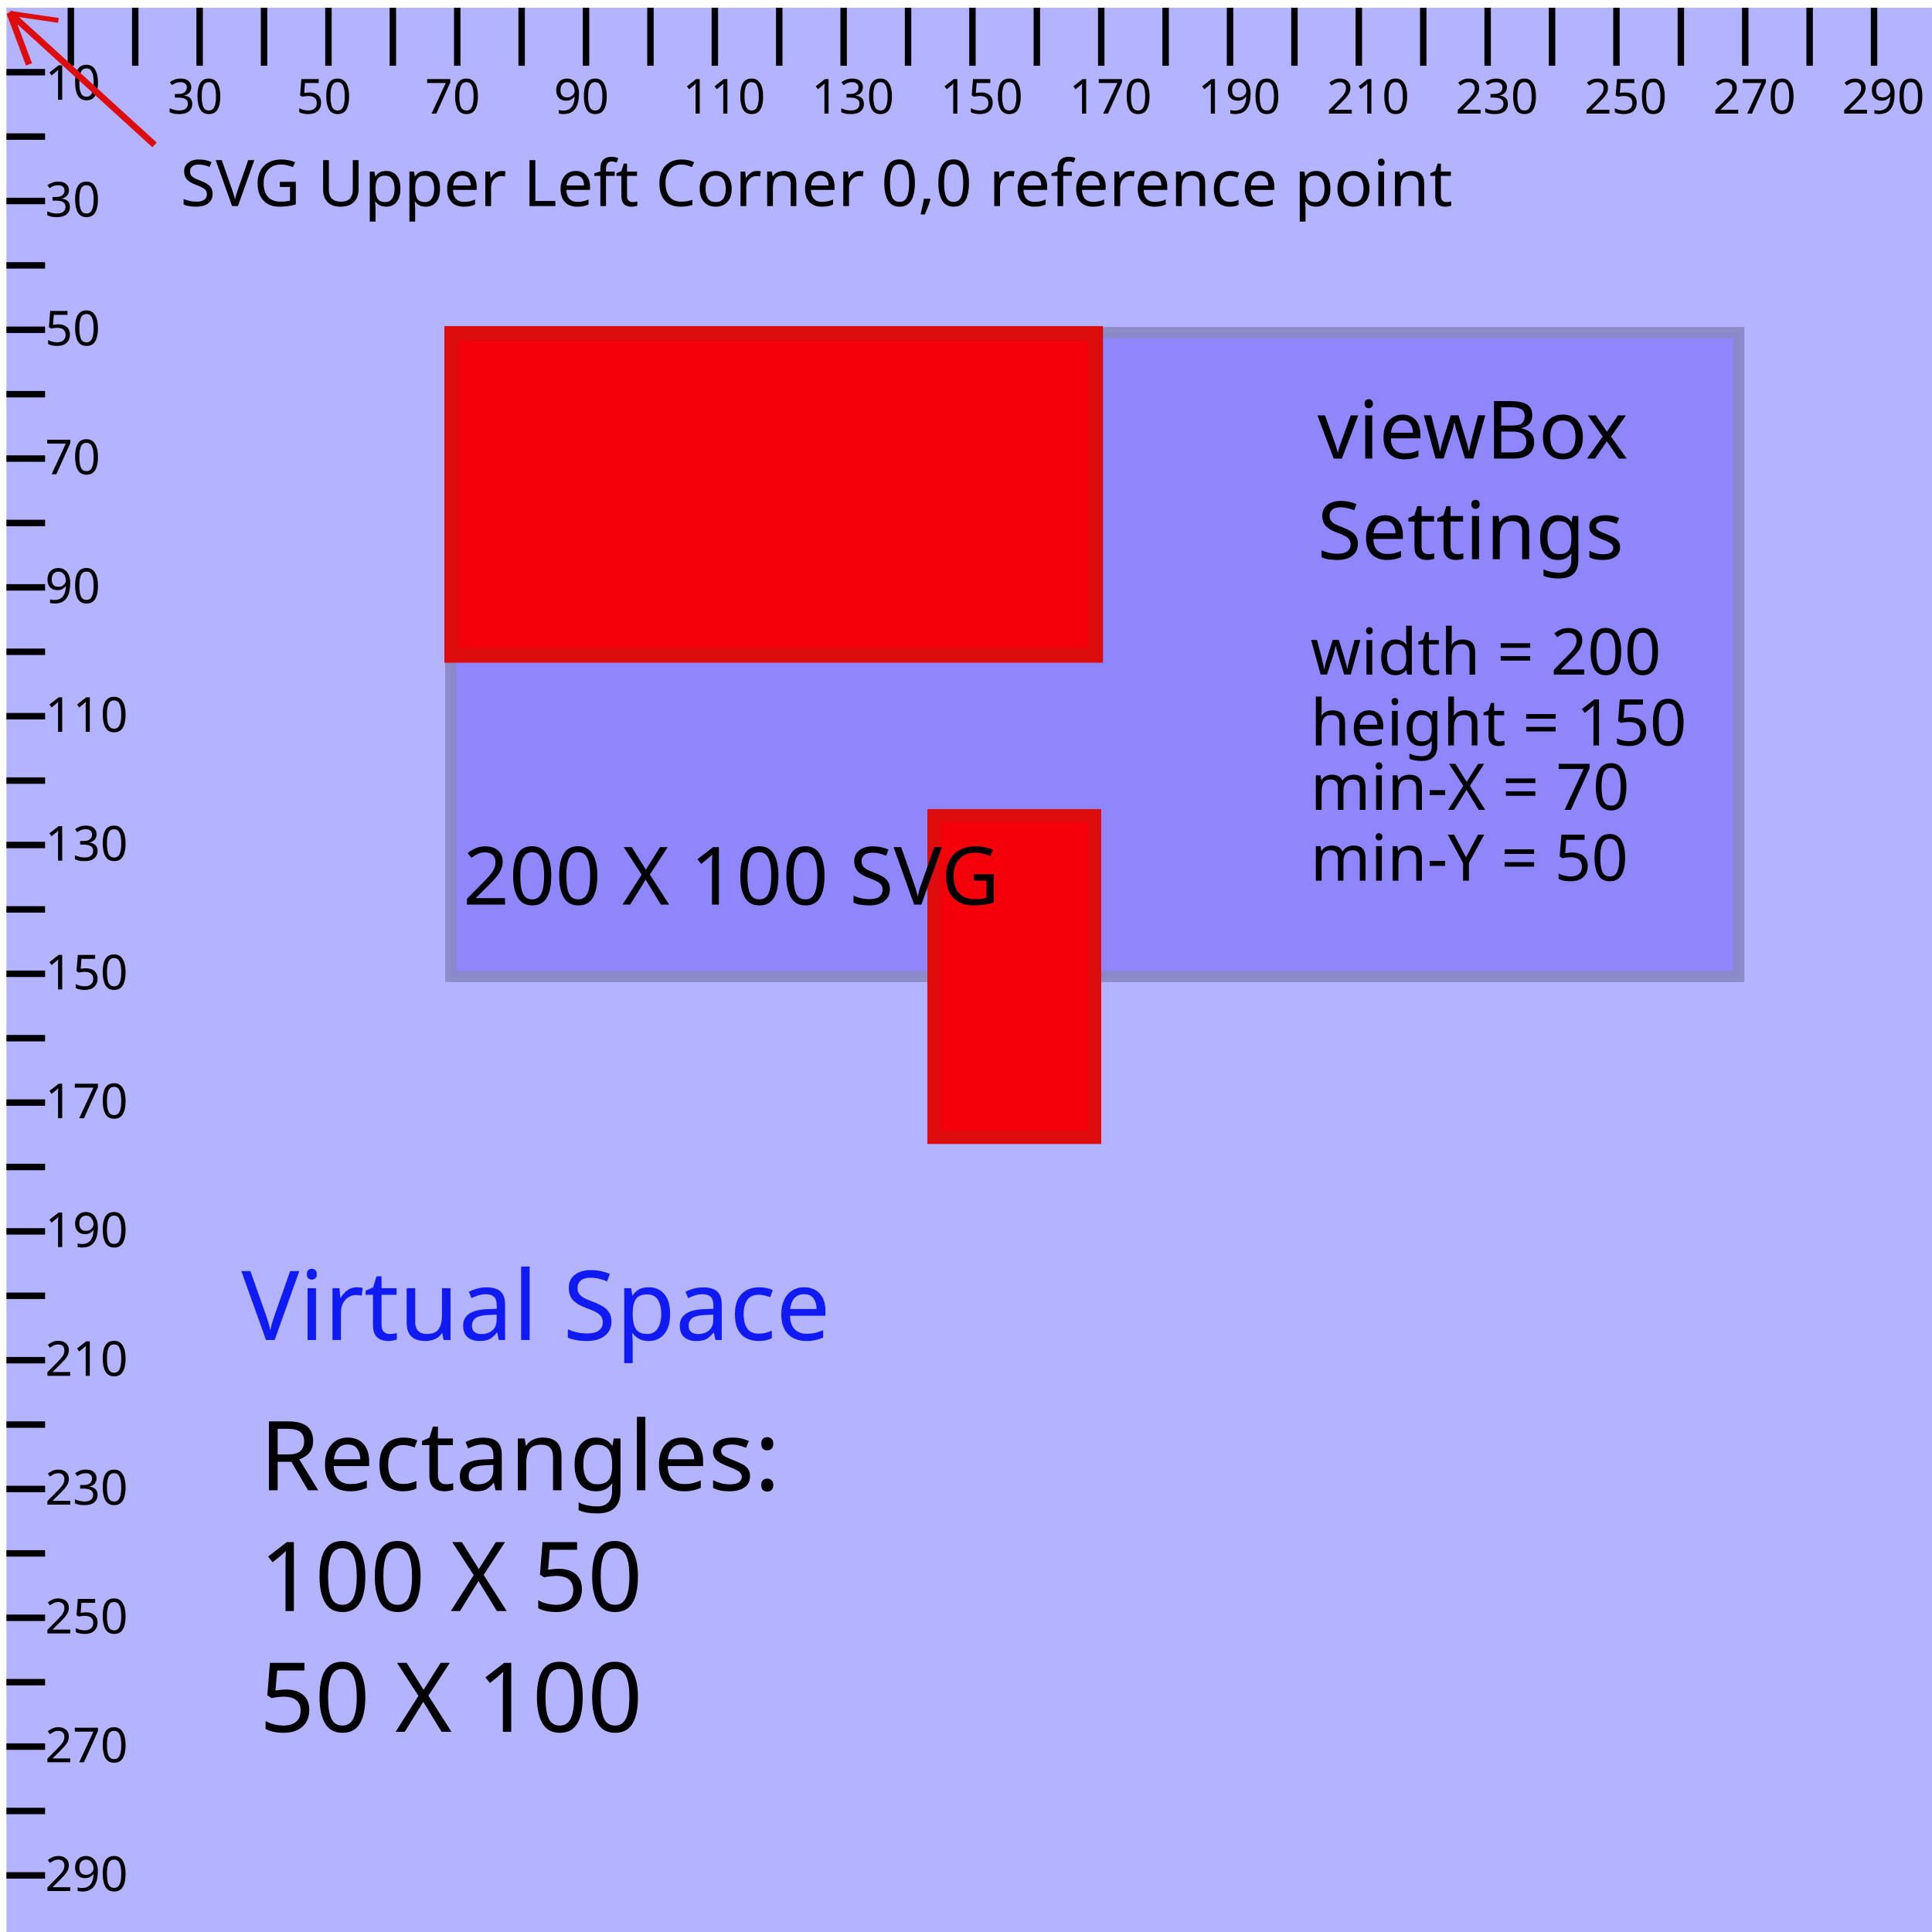
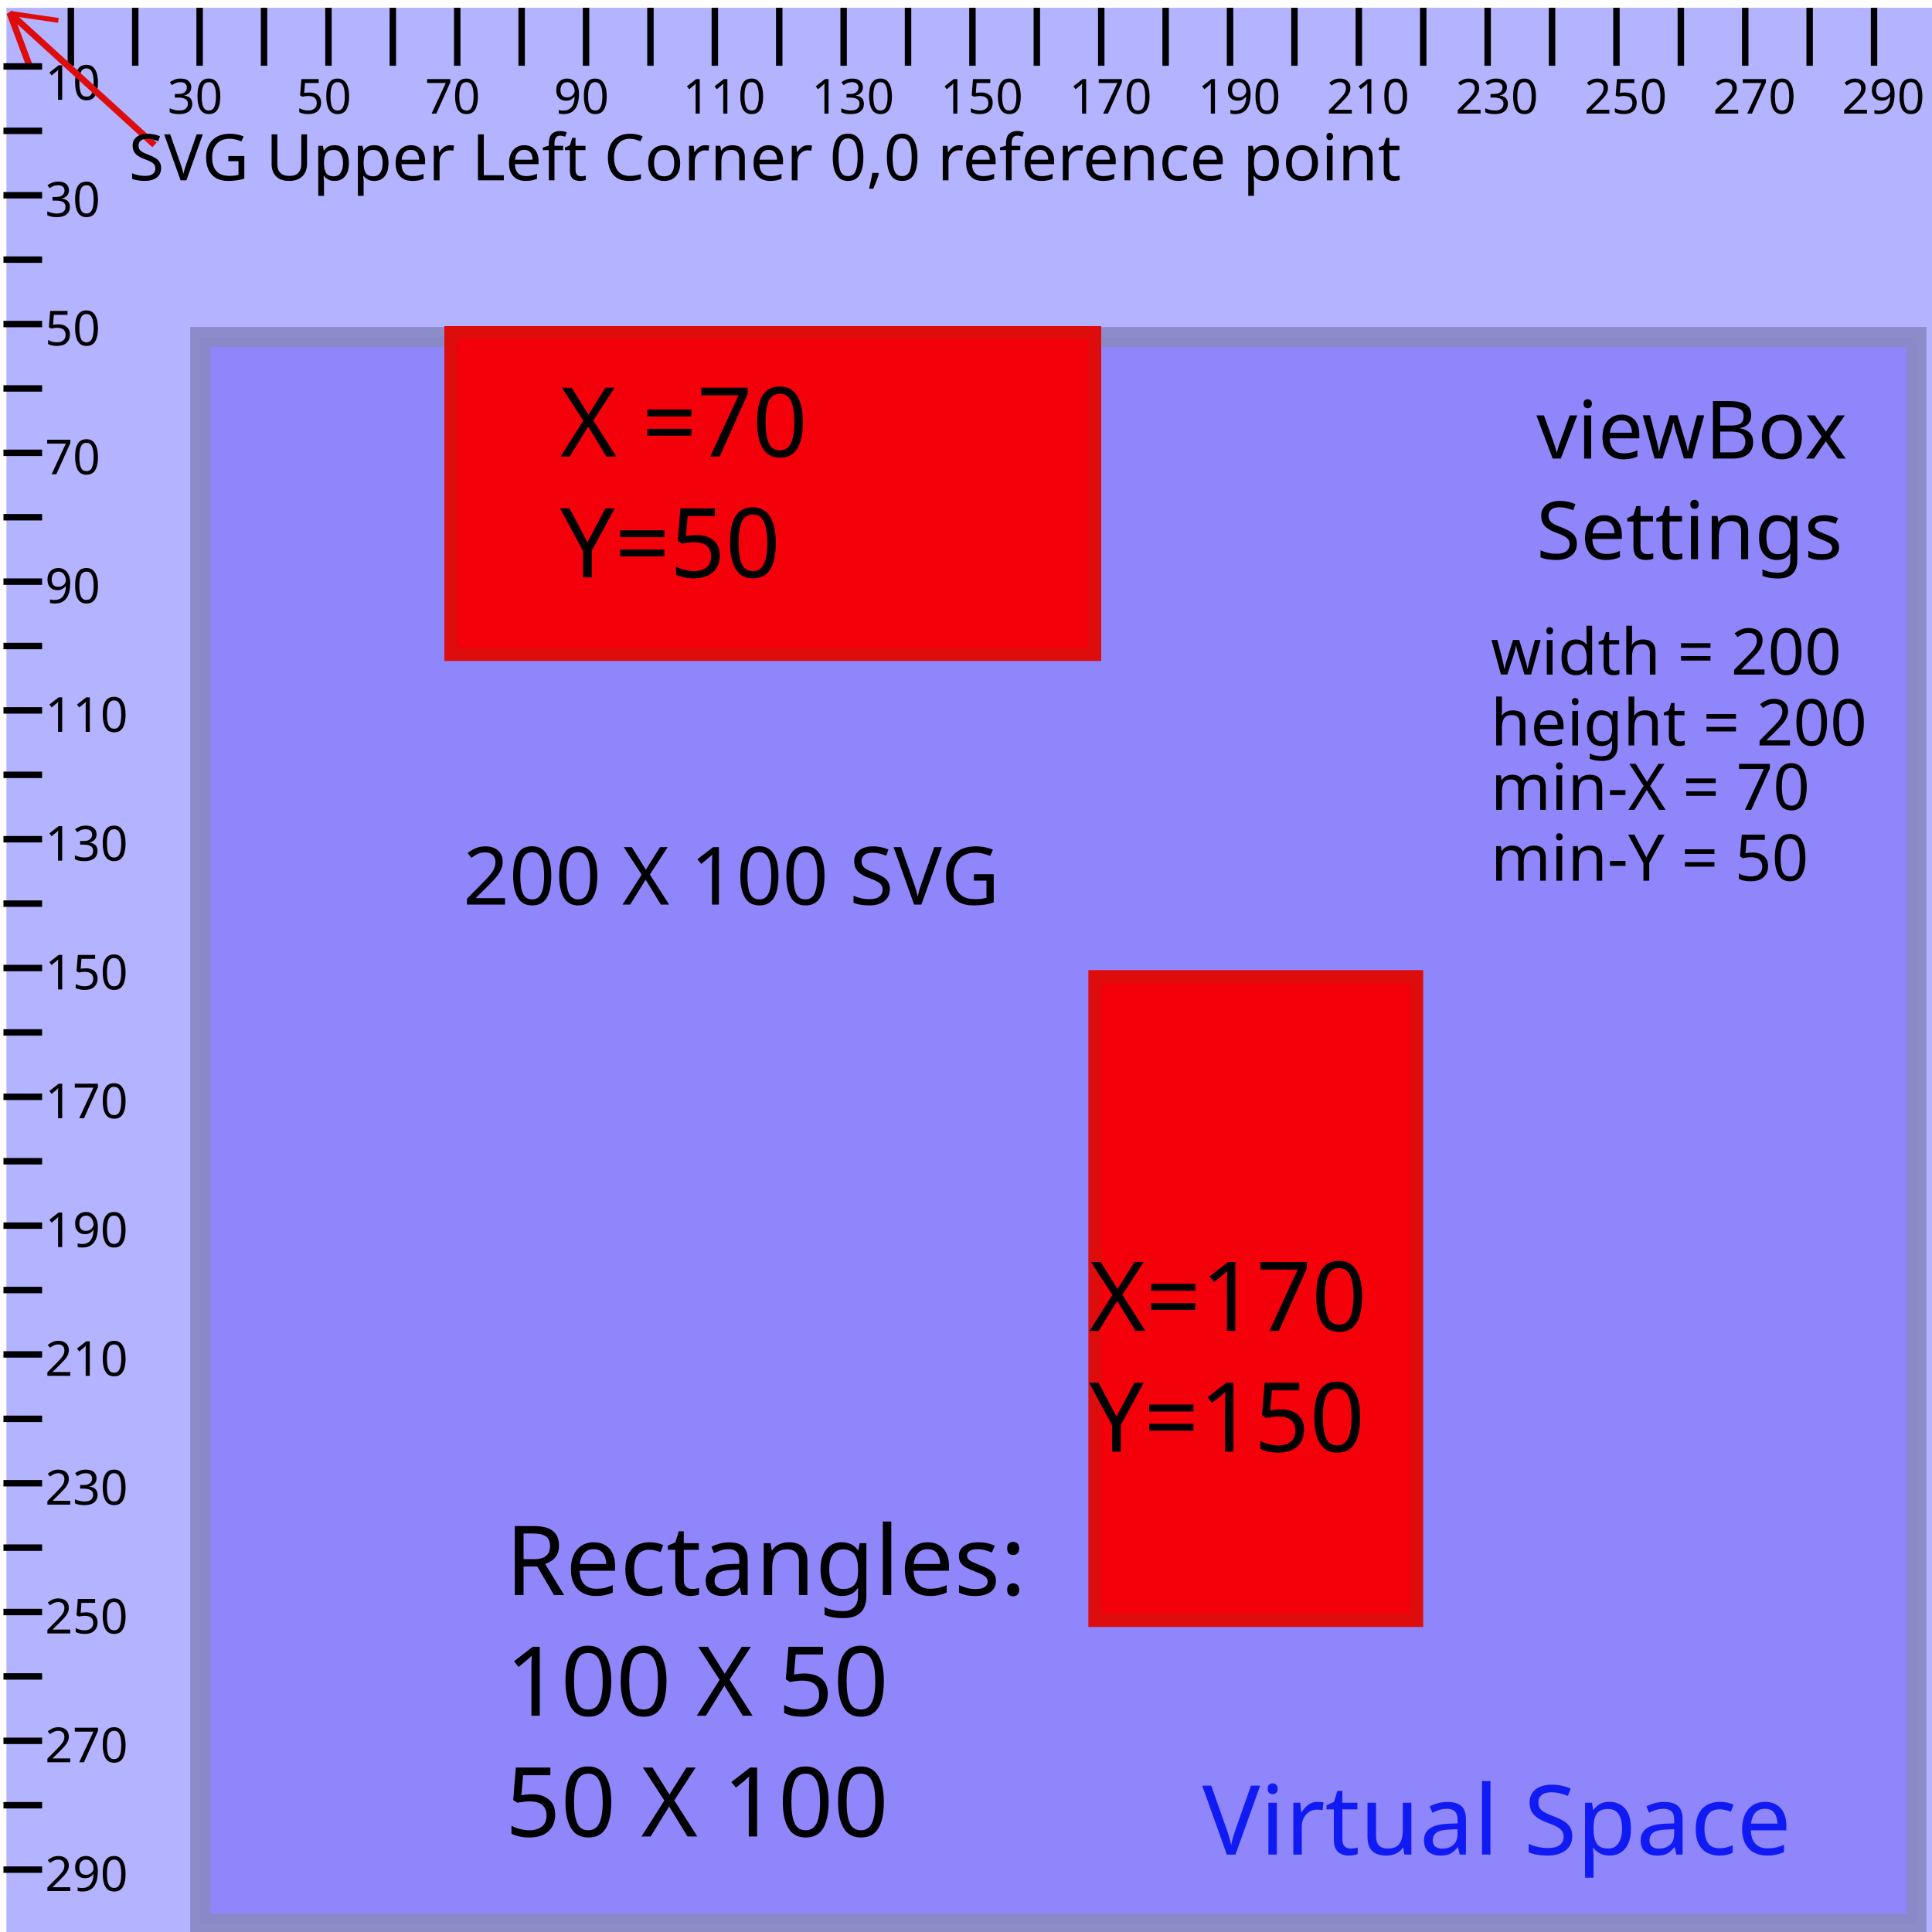
<svg xmlns="http://www.w3.org/2000/svg" width="300" height="300" viewBox="0 0 300 300" id="svg2" version="1.1">
  <defs id="defs4" />
  <g id="layer1" transform="translate(0,-752.3622)">
    <rect style="opacity:0.3;fill:#0000ff;fill-opacity:1" id="rect3340" width="300" x="1" y="753.571" height="300" />
    <path style="fill:none;fill-rule:evenodd;stroke:#000000;stroke-width:1px;stroke-linecap:butt;stroke-linejoin:miter;stroke-opacity:1" d="m 11,753.571 0,9" id="path3537" />
    <path style="fill:none;fill-rule:evenodd;stroke:#000000;stroke-width:1px;stroke-linecap:butt;stroke-linejoin:miter;stroke-opacity:1" d="m 21,753.571 0,9" id="path3539" />
    <path style="fill:none;fill-rule:evenodd;stroke:#000000;stroke-width:1px;stroke-linecap:butt;stroke-linejoin:miter;stroke-opacity:1" d="m 31,753.571 0,9" id="path3541" />
    <path style="fill:none;fill-rule:evenodd;stroke:#000000;stroke-width:1px;stroke-linecap:butt;stroke-linejoin:miter;stroke-opacity:1" d="m 41,753.571 0,9" id="path3543" />
    <path style="fill:none;fill-rule:evenodd;stroke:#000000;stroke-width:1px;stroke-linecap:butt;stroke-linejoin:miter;stroke-opacity:1" d="m 51,753.571 0,9" id="path3545" />
    <path style="fill:none;fill-rule:evenodd;stroke:#000000;stroke-width:1px;stroke-linecap:butt;stroke-linejoin:miter;stroke-opacity:1" d="m 61,753.571 0,9" id="path3547" />
    <path style="fill:none;fill-rule:evenodd;stroke:#000000;stroke-width:1px;stroke-linecap:butt;stroke-linejoin:miter;stroke-opacity:1" d="m 71,753.571 0,9" id="path3549" />
    <path style="fill:none;fill-rule:evenodd;stroke:#000000;stroke-width:1px;stroke-linecap:butt;stroke-linejoin:miter;stroke-opacity:1" d="m 81,753.571 0,9" id="path3551" />
    <path style="fill:none;fill-rule:evenodd;stroke:#000000;stroke-width:1px;stroke-linecap:butt;stroke-linejoin:miter;stroke-opacity:1" d="m 91,753.571 0,9" id="path3553" />
    <path style="fill:none;fill-rule:evenodd;stroke:#000000;stroke-width:1px;stroke-linecap:butt;stroke-linejoin:miter;stroke-opacity:1" d="m 101,753.571 0,9" id="path3555" />
    <path style="fill:none;fill-rule:evenodd;stroke:#000000;stroke-width:1px;stroke-linecap:butt;stroke-linejoin:miter;stroke-opacity:1" d="m 111,753.571 0,9" id="path3557" />
    <path style="fill:none;fill-rule:evenodd;stroke:#000000;stroke-width:1px;stroke-linecap:butt;stroke-linejoin:miter;stroke-opacity:1" d="m 121,753.571 0,9" id="path3559" />
    <path style="fill:none;fill-rule:evenodd;stroke:#000000;stroke-width:1px;stroke-linecap:butt;stroke-linejoin:miter;stroke-opacity:1" d="m 131,753.571 0,9" id="path3561" />
    <path style="fill:none;fill-rule:evenodd;stroke:#000000;stroke-width:1px;stroke-linecap:butt;stroke-linejoin:miter;stroke-opacity:1" d="m 141,753.571 0,9" id="path3563" />
    <path style="fill:none;fill-rule:evenodd;stroke:#000000;stroke-width:1px;stroke-linecap:butt;stroke-linejoin:miter;stroke-opacity:1" d="m 151,753.571 0,9" id="path3565" />
    <path style="fill:none;fill-rule:evenodd;stroke:#000000;stroke-width:1px;stroke-linecap:butt;stroke-linejoin:miter;stroke-opacity:1" d="m 161,753.571 0,9" id="path3567" />
    <path style="fill:none;fill-rule:evenodd;stroke:#000000;stroke-width:1px;stroke-linecap:butt;stroke-linejoin:miter;stroke-opacity:1" d="m 171,753.571 0,9" id="path3569" />
    <path style="fill:none;fill-rule:evenodd;stroke:#000000;stroke-width:1px;stroke-linecap:butt;stroke-linejoin:miter;stroke-opacity:1" d="m 181,753.571 0,9" id="path3571" />
    <path style="fill:none;fill-rule:evenodd;stroke:#000000;stroke-width:1px;stroke-linecap:butt;stroke-linejoin:miter;stroke-opacity:1" d="m 191,753.571 0,9" id="path3573" />
    <path style="fill:none;fill-rule:evenodd;stroke:#000000;stroke-width:1px;stroke-linecap:butt;stroke-linejoin:miter;stroke-opacity:1" d="m 201,753.571 0,9" id="path3575" />
    <path style="fill:none;fill-rule:evenodd;stroke:#000000;stroke-width:1px;stroke-linecap:butt;stroke-linejoin:miter;stroke-opacity:1" d="m 211,753.571 0,9" id="path3577" />
    <path style="fill:none;fill-rule:evenodd;stroke:#000000;stroke-width:1px;stroke-linecap:butt;stroke-linejoin:miter;stroke-opacity:1" d="m 221,753.571 0,9" id="path3579" />
    <path style="fill:none;fill-rule:evenodd;stroke:#000000;stroke-width:1px;stroke-linecap:butt;stroke-linejoin:miter;stroke-opacity:1" d="m 231,753.571 0,9" id="path3581" />
    <path style="fill:none;fill-rule:evenodd;stroke:#000000;stroke-width:1px;stroke-linecap:butt;stroke-linejoin:miter;stroke-opacity:1" d="m 241,753.571 0,9" id="path3583" />
    <path style="fill:none;fill-rule:evenodd;stroke:#000000;stroke-width:1px;stroke-linecap:butt;stroke-linejoin:miter;stroke-opacity:1" d="m 251,753.571 0,9" id="path3585" />
    <path style="fill:none;fill-rule:evenodd;stroke:#000000;stroke-width:1px;stroke-linecap:butt;stroke-linejoin:miter;stroke-opacity:1" d="m 261,753.571 0,9" id="path3587" />
    <path style="fill:none;fill-rule:evenodd;stroke:#000000;stroke-width:1px;stroke-linecap:butt;stroke-linejoin:miter;stroke-opacity:1" d="m 271,753.571 0,9" id="path3589" />
    <path style="fill:none;fill-rule:evenodd;stroke:#000000;stroke-width:1px;stroke-linecap:butt;stroke-linejoin:miter;stroke-opacity:1" d="m 281,753.571 0,9" id="path3591" />
    <path style="fill:none;fill-rule:evenodd;stroke:#000000;stroke-width:1px;stroke-linecap:butt;stroke-linejoin:miter;stroke-opacity:1" d="m 291,753.571 0,9" id="path3593" />
-     <path style="fill:none;fill-rule:evenodd;stroke:#000000;stroke-width:1px;stroke-linecap:butt;stroke-linejoin:miter;stroke-opacity:1" d="m 1,763.571 6,0" id="path3595" />
-     <path style="fill:none;fill-rule:evenodd;stroke:#000000;stroke-width:1px;stroke-linecap:butt;stroke-linejoin:miter;stroke-opacity:1" d="m 1,773.571 6,0" id="path3597" />
-     <path style="fill:none;fill-rule:evenodd;stroke:#000000;stroke-width:1px;stroke-linecap:butt;stroke-linejoin:miter;stroke-opacity:1" d="m 1,783.571 6,0" id="path3599" />
-     <path style="fill:none;fill-rule:evenodd;stroke:#000000;stroke-width:1px;stroke-linecap:butt;stroke-linejoin:miter;stroke-opacity:1" d="m 1,793.571 6,0" id="path3601" />
-     <path style="fill:none;fill-rule:evenodd;stroke:#000000;stroke-width:1px;stroke-linecap:butt;stroke-linejoin:miter;stroke-opacity:1" d="m 1,803.571 6,0" id="path3603" />
-     <path style="fill:none;fill-rule:evenodd;stroke:#000000;stroke-width:1px;stroke-linecap:butt;stroke-linejoin:miter;stroke-opacity:1" d="m 1,813.571 6,0" id="path3605" />
-     <path style="fill:none;fill-rule:evenodd;stroke:#000000;stroke-width:1px;stroke-linecap:butt;stroke-linejoin:miter;stroke-opacity:1" d="m 1,823.571 6,0" id="path3607" />
-     <path style="fill:none;fill-rule:evenodd;stroke:#000000;stroke-width:1px;stroke-linecap:butt;stroke-linejoin:miter;stroke-opacity:1" d="m 1,833.571 6,0" id="path3609" />
-     <path style="fill:none;fill-rule:evenodd;stroke:#000000;stroke-width:1px;stroke-linecap:butt;stroke-linejoin:miter;stroke-opacity:1" d="m 1,843.571 6,0" id="path3611" />
-     <path style="fill:none;fill-rule:evenodd;stroke:#000000;stroke-width:1px;stroke-linecap:butt;stroke-linejoin:miter;stroke-opacity:1" d="m 1,853.571 6,0" id="path3613" />
-     <path style="fill:none;fill-rule:evenodd;stroke:#000000;stroke-width:1px;stroke-linecap:butt;stroke-linejoin:miter;stroke-opacity:1" d="m 1,863.571 6,0" id="path3615" />
-     <path style="fill:none;fill-rule:evenodd;stroke:#000000;stroke-width:1px;stroke-linecap:butt;stroke-linejoin:miter;stroke-opacity:1" d="m 1,873.571 6,0" id="path3617" />
-     <path style="fill:none;fill-rule:evenodd;stroke:#000000;stroke-width:1px;stroke-linecap:butt;stroke-linejoin:miter;stroke-opacity:1" d="m 1,883.571 6,0" id="path3619" />
-     <path style="fill:none;fill-rule:evenodd;stroke:#000000;stroke-width:1px;stroke-linecap:butt;stroke-linejoin:miter;stroke-opacity:1" d="m 1,893.571 6,0" id="path3621" />
-     <path style="fill:none;fill-rule:evenodd;stroke:#000000;stroke-width:1px;stroke-linecap:butt;stroke-linejoin:miter;stroke-opacity:1" d="m 1,903.571 6,0" id="path3623" />
-     <path style="fill:none;fill-rule:evenodd;stroke:#000000;stroke-width:1px;stroke-linecap:butt;stroke-linejoin:miter;stroke-opacity:1" d="m 1,913.571 6,0" id="path3625" />
-     <path style="fill:none;fill-rule:evenodd;stroke:#000000;stroke-width:1px;stroke-linecap:butt;stroke-linejoin:miter;stroke-opacity:1" d="m 1,923.571 6,0" id="path3627" />
-     <path style="fill:none;fill-rule:evenodd;stroke:#000000;stroke-width:1px;stroke-linecap:butt;stroke-linejoin:miter;stroke-opacity:1" d="m 1,933.571 6,0" id="path3629" />
-     <path style="fill:none;fill-rule:evenodd;stroke:#000000;stroke-width:1px;stroke-linecap:butt;stroke-linejoin:miter;stroke-opacity:1" d="m 1,943.571 6,0" id="path3631" />
-     <path style="fill:none;fill-rule:evenodd;stroke:#000000;stroke-width:1px;stroke-linecap:butt;stroke-linejoin:miter;stroke-opacity:1" d="m 1,953.571 6,0" id="path3633" />
-     <path style="fill:none;fill-rule:evenodd;stroke:#000000;stroke-width:1px;stroke-linecap:butt;stroke-linejoin:miter;stroke-opacity:1" d="m 1,963.571 6,0" id="path3635" />
-     <path style="fill:none;fill-rule:evenodd;stroke:#000000;stroke-width:1px;stroke-linecap:butt;stroke-linejoin:miter;stroke-opacity:1" d="m 1,973.571 6,0" id="path3637" />
-     <path style="fill:none;fill-rule:evenodd;stroke:#000000;stroke-width:1px;stroke-linecap:butt;stroke-linejoin:miter;stroke-opacity:1" d="m 1,983.571 6,0" id="path3639" />
-     <path style="fill:none;fill-rule:evenodd;stroke:#000000;stroke-width:1px;stroke-linecap:butt;stroke-linejoin:miter;stroke-opacity:1" d="m 1,993.571 6,0" id="path3641" />
-     <path style="fill:none;fill-rule:evenodd;stroke:#000000;stroke-width:1px;stroke-linecap:butt;stroke-linejoin:miter;stroke-opacity:1" d="m 1,1003.571 6,0" id="path3643" />
-     <path style="fill:none;fill-rule:evenodd;stroke:#000000;stroke-width:1px;stroke-linecap:butt;stroke-linejoin:miter;stroke-opacity:1" d="m 1,1013.571 6,0" id="path3645" />
-     <path style="fill:none;fill-rule:evenodd;stroke:#000000;stroke-width:1px;stroke-linecap:butt;stroke-linejoin:miter;stroke-opacity:1" d="m 1,1023.571 6,0" id="path3647" />
-     <path style="fill:none;fill-rule:evenodd;stroke:#000000;stroke-width:1px;stroke-linecap:butt;stroke-linejoin:miter;stroke-opacity:1" d="m 1,1033.571 6,0" id="path3649" />
-     <path style="fill:none;fill-rule:evenodd;stroke:#000000;stroke-width:1px;stroke-linecap:butt;stroke-linejoin:miter;stroke-opacity:1" d="m 1,1043.571 6,0" id="path3651" />
    <text xml:space="preserve" style="font-style:normal;font-weight:normal;font-size:7.5px;line-height:125%;font-family:sans-serif;letter-spacing:0px;word-spacing:0px;fill:#000000;fill-opacity:1;stroke:none;stroke-width:1px;stroke-linecap:butt;stroke-linejoin:miter;stroke-opacity:1" x="6" y="767.862" id="text3669">
      <tspan id="tspan3671" x="7" y="767.862">10</tspan>
    </text>
    <text xml:space="preserve" style="font-style:normal;font-weight:normal;font-size:7.5px;line-height:125%;font-family:sans-serif;letter-spacing:0px;word-spacing:0px;fill:#000000;fill-opacity:1;stroke:none;stroke-width:1px;stroke-linecap:butt;stroke-linejoin:miter;stroke-opacity:1" x="7" y="786" id="text3673">
      <tspan id="tspan3675" x="7" y="786">30</tspan>
    </text>
    <text xml:space="preserve" style="font-style:normal;font-weight:normal;font-size:7.5px;line-height:125%;font-family:sans-serif;letter-spacing:0px;word-spacing:0px;fill:#000000;fill-opacity:1;stroke:none;stroke-width:1px;stroke-linecap:butt;stroke-linejoin:miter;stroke-opacity:1" x="7" y="806" id="text3673-9">
      <tspan id="tspan3675-8" x="7" y="806">50</tspan>
    </text>
    <text xml:space="preserve" style="font-style:normal;font-weight:normal;font-size:7.5px;line-height:125%;font-family:sans-serif;letter-spacing:0px;word-spacing:0px;fill:#000000;fill-opacity:1;stroke:none;stroke-width:1px;stroke-linecap:butt;stroke-linejoin:miter;stroke-opacity:1" x="7" y="826" id="text3629">
      <tspan id="tspan3631" x="7" y="826">70</tspan>
    </text>
    <text xml:space="preserve" style="font-style:normal;font-weight:normal;font-size:7.5px;line-height:125%;font-family:sans-serif;letter-spacing:0px;word-spacing:0px;fill:#000000;fill-opacity:1;stroke:none;stroke-width:1px;stroke-linecap:butt;stroke-linejoin:miter;stroke-opacity:1" x="7" y="846" id="text3633">
      <tspan id="tspan3635" x="7" y="846">90</tspan>
    </text>
    <text xml:space="preserve" style="font-style:normal;font-weight:normal;font-size:7.5px;line-height:125%;font-family:sans-serif;letter-spacing:0px;word-spacing:0px;fill:#000000;fill-opacity:1;stroke:none;stroke-width:1px;stroke-linecap:butt;stroke-linejoin:miter;stroke-opacity:1" x="7" y="866" id="text3637">
      <tspan id="tspan3639" x="7" y="866">110</tspan>
    </text>
    <text xml:space="preserve" style="font-style:normal;font-weight:normal;font-size:7.5px;line-height:125%;font-family:sans-serif;letter-spacing:0px;word-spacing:0px;fill:#000000;fill-opacity:1;stroke:none;stroke-width:1px;stroke-linecap:butt;stroke-linejoin:miter;stroke-opacity:1" x="7" y="886" id="text3641">
      <tspan id="tspan3643" x="7" y="886">130</tspan>
    </text>
    <text xml:space="preserve" style="font-style:normal;font-weight:normal;font-size:7.5px;line-height:125%;font-family:sans-serif;letter-spacing:0px;word-spacing:0px;fill:#000000;fill-opacity:1;stroke:none;stroke-width:1px;stroke-linecap:butt;stroke-linejoin:miter;stroke-opacity:1" x="7" y="906" id="text3645">
      <tspan id="tspan3647" x="7" y="906">150</tspan>
    </text>
    <text xml:space="preserve" style="font-style:normal;font-weight:normal;font-size:7.5px;line-height:125%;font-family:sans-serif;letter-spacing:0px;word-spacing:0px;fill:#000000;fill-opacity:1;stroke:none;stroke-width:1px;stroke-linecap:butt;stroke-linejoin:miter;stroke-opacity:1" x="7" y="926" id="text3649">
      <tspan id="tspan3651" x="7" y="926">170</tspan>
    </text>
    <text xml:space="preserve" style="font-style:normal;font-weight:normal;font-size:7.5px;line-height:125%;font-family:sans-serif;letter-spacing:0px;word-spacing:0px;fill:#000000;fill-opacity:1;stroke:none;stroke-width:1px;stroke-linecap:butt;stroke-linejoin:miter;stroke-opacity:1" x="7" y="946" id="text3653">
      <tspan id="tspan3655" x="7" y="946">190</tspan>
    </text>
    <text xml:space="preserve" style="font-style:normal;font-weight:normal;font-size:7.5px;line-height:125%;font-family:sans-serif;letter-spacing:0px;word-spacing:0px;fill:#000000;fill-opacity:1;stroke:none;stroke-width:1px;stroke-linecap:butt;stroke-linejoin:miter;stroke-opacity:1" x="7" y="966" id="text3657">
      <tspan id="tspan3659" x="7" y="966">210</tspan>
    </text>
    <text xml:space="preserve" style="font-style:normal;font-weight:normal;font-size:7.5px;line-height:125%;font-family:sans-serif;letter-spacing:0px;word-spacing:0px;fill:#000000;fill-opacity:1;stroke:none;stroke-width:1px;stroke-linecap:butt;stroke-linejoin:miter;stroke-opacity:1" x="7" y="986" id="text3661">
      <tspan id="tspan3663" x="7" y="986">230</tspan>
    </text>
    <text xml:space="preserve" style="font-style:normal;font-weight:normal;font-size:7.5px;line-height:125%;font-family:sans-serif;letter-spacing:0px;word-spacing:0px;fill:#000000;fill-opacity:1;stroke:none;stroke-width:1px;stroke-linecap:butt;stroke-linejoin:miter;stroke-opacity:1" x="7" y="1006" id="text3665">
      <tspan id="tspan3667" x="7" y="1006">250</tspan>
    </text>
    <text xml:space="preserve" style="font-style:normal;font-weight:normal;font-size:7.5px;line-height:125%;font-family:sans-serif;letter-spacing:0px;word-spacing:0px;fill:#000000;fill-opacity:1;stroke:none;stroke-width:1px;stroke-linecap:butt;stroke-linejoin:miter;stroke-opacity:1" x="7" y="1026" id="text3670">
      <tspan id="tspan3672" x="7" y="1026">270</tspan>
    </text>
    <text xml:space="preserve" style="font-style:normal;font-weight:normal;font-size:7.5px;line-height:125%;font-family:sans-serif;letter-spacing:0px;word-spacing:0px;fill:#000000;fill-opacity:1;stroke:none;stroke-width:1px;stroke-linecap:butt;stroke-linejoin:miter;stroke-opacity:1" x="7" y="1046" id="text3674">
      <tspan id="tspan3676" x="7" y="1046">290</tspan>
    </text>
    <text xml:space="preserve" style="font-style:normal;font-weight:normal;font-size:7.5px;line-height:125%;font-family:sans-serif;letter-spacing:0px;word-spacing:0px;fill:#000000;fill-opacity:1;stroke:none;stroke-width:1px;stroke-linecap:butt;stroke-linejoin:miter;stroke-opacity:1" x="26" y="770" id="text3673-7">
      <tspan id="tspan3675-5" x="26" y="770">30</tspan>
    </text>
    <text xml:space="preserve" style="font-style:normal;font-weight:normal;font-size:7.5px;line-height:125%;font-family:sans-serif;letter-spacing:0px;word-spacing:0px;fill:#000000;fill-opacity:1;stroke:none;stroke-width:1px;stroke-linecap:butt;stroke-linejoin:miter;stroke-opacity:1" x="46" y="770" id="text3680">
      <tspan id="tspan3682" x="46" y="770">50</tspan>
    </text>
    <text xml:space="preserve" style="font-style:normal;font-weight:normal;font-size:7.5px;line-height:125%;font-family:sans-serif;letter-spacing:0px;word-spacing:0px;fill:#000000;fill-opacity:1;stroke:none;stroke-width:1px;stroke-linecap:butt;stroke-linejoin:miter;stroke-opacity:1" x="66" y="770" id="text3684">
      <tspan id="tspan3686" x="66" y="770">70</tspan>
    </text>
    <text xml:space="preserve" style="font-style:normal;font-weight:normal;font-size:7.5px;line-height:125%;font-family:sans-serif;letter-spacing:0px;word-spacing:0px;fill:#000000;fill-opacity:1;stroke:none;stroke-width:1px;stroke-linecap:butt;stroke-linejoin:miter;stroke-opacity:1" x="86" y="770" id="text3688">
      <tspan id="tspan3690" x="86" y="770">90</tspan>
    </text>
    <text xml:space="preserve" style="font-style:normal;font-weight:normal;font-size:7.5px;line-height:125%;font-family:sans-serif;letter-spacing:0px;word-spacing:0px;fill:#000000;fill-opacity:1;stroke:none;stroke-width:1px;stroke-linecap:butt;stroke-linejoin:miter;stroke-opacity:1" x="106" y="770" id="text3692">
      <tspan id="tspan3694" x="106" y="770">110</tspan>
    </text>
    <text xml:space="preserve" style="font-style:normal;font-weight:normal;font-size:7.5px;line-height:125%;font-family:sans-serif;letter-spacing:0px;word-spacing:0px;fill:#000000;fill-opacity:1;stroke:none;stroke-width:1px;stroke-linecap:butt;stroke-linejoin:miter;stroke-opacity:1" x="126" y="770" id="text3696">
      <tspan id="tspan3698" x="126" y="770">130</tspan>
    </text>
    <text xml:space="preserve" style="font-style:normal;font-weight:normal;font-size:7.5px;line-height:125%;font-family:sans-serif;letter-spacing:0px;word-spacing:0px;fill:#000000;fill-opacity:1;stroke:none;stroke-width:1px;stroke-linecap:butt;stroke-linejoin:miter;stroke-opacity:1" x="146" y="770" id="text3700">
      <tspan id="tspan3702" x="146" y="770">150</tspan>
    </text>
    <text xml:space="preserve" style="font-style:normal;font-weight:normal;font-size:7.5px;line-height:125%;font-family:sans-serif;letter-spacing:0px;word-spacing:0px;fill:#000000;fill-opacity:1;stroke:none;stroke-width:1px;stroke-linecap:butt;stroke-linejoin:miter;stroke-opacity:1" x="166" y="770" id="text3704">
      <tspan id="tspan3706" x="166" y="770">170</tspan>
    </text>
    <text xml:space="preserve" style="font-style:normal;font-weight:normal;font-size:7.5px;line-height:125%;font-family:sans-serif;letter-spacing:0px;word-spacing:0px;fill:#000000;fill-opacity:1;stroke:none;stroke-width:1px;stroke-linecap:butt;stroke-linejoin:miter;stroke-opacity:1" x="186" y="770" id="text3708">
      <tspan id="tspan3710" x="186" y="770">190</tspan>
    </text>
    <text xml:space="preserve" style="font-style:normal;font-weight:normal;font-size:7.5px;line-height:125%;font-family:sans-serif;letter-spacing:0px;word-spacing:0px;fill:#000000;fill-opacity:1;stroke:none;stroke-width:1px;stroke-linecap:butt;stroke-linejoin:miter;stroke-opacity:1" x="206" y="770" id="text3712">
      <tspan id="tspan3714" x="206" y="770">210</tspan>
    </text>
    <text xml:space="preserve" style="font-style:normal;font-weight:normal;font-size:7.5px;line-height:125%;font-family:sans-serif;letter-spacing:0px;word-spacing:0px;fill:#000000;fill-opacity:1;stroke:none;stroke-width:1px;stroke-linecap:butt;stroke-linejoin:miter;stroke-opacity:1" x="226" y="770" id="text3716">
      <tspan id="tspan3718" x="226" y="770">230</tspan>
    </text>
    <text xml:space="preserve" style="font-style:normal;font-weight:normal;font-size:7.5px;line-height:125%;font-family:sans-serif;letter-spacing:0px;word-spacing:0px;fill:#000000;fill-opacity:1;stroke:none;stroke-width:1px;stroke-linecap:butt;stroke-linejoin:miter;stroke-opacity:1" x="246" y="770" id="text3720">
      <tspan id="tspan3722" x="246" y="770">250</tspan>
    </text>
    <text xml:space="preserve" style="font-style:normal;font-weight:normal;font-size:7.5px;line-height:125%;font-family:sans-serif;letter-spacing:0px;word-spacing:0px;fill:#000000;fill-opacity:1;stroke:none;stroke-width:1px;stroke-linecap:butt;stroke-linejoin:miter;stroke-opacity:1" x="266" y="770" id="text3724">
      <tspan id="tspan3726" x="266" y="770">270</tspan>
    </text>
    <text xml:space="preserve" style="font-style:normal;font-weight:normal;font-size:7.5px;line-height:125%;font-family:sans-serif;letter-spacing:0px;word-spacing:0px;fill:#000000;fill-opacity:1;stroke:none;stroke-width:1px;stroke-linecap:butt;stroke-linejoin:miter;stroke-opacity:1" x="286" y="770" id="text3728">
      <tspan id="tspan3730" x="286" y="770">290</tspan>
    </text>
-     <rect style="opacity:0.25;fill:#2800f4;fill-opacity:1;stroke:#09080f;stroke-width:1.728;stroke-miterlimit:4;stroke-dasharray:none;stroke-opacity:0.912" id="rect5082" width="200" height="100" x="70" y="804" />
+     <rect style="opacity:0.25;fill:#2800f4;fill-opacity:1;stroke:#09080f;stroke-width:3.13;stroke-miterlimit:4;stroke-dasharray:none;stroke-opacity:0.912" id="rect5082" width="266.48" height="246.383" x="31.103" y="804.701" />
    <path style="fill:none;fill-rule:evenodd;stroke:#dd0d0d;stroke-width:1px;stroke-linecap:butt;stroke-linejoin:miter;stroke-opacity:1" d="m 24,774.862 0,0 0,0 -22.5,-20.5 3,8" id="path4291" />
    <path style="fill:none;fill-rule:evenodd;stroke:#dd0d0d;stroke-width:0.755px;stroke-linecap:butt;stroke-linejoin:miter;stroke-opacity:1" d="M 1.681,754.447 9.069,755.528" id="path4293" />
-     <text xml:space="preserve" style="font-style:normal;font-weight:normal;font-size:10px;line-height:125%;font-family:sans-serif;letter-spacing:0px;word-spacing:0px;fill:#000000;fill-opacity:1;stroke:none;stroke-width:1px;stroke-linecap:butt;stroke-linejoin:miter;stroke-opacity:1" x="28" y="784.362" id="text4295">
-       <tspan id="tspan4297" x="28" y="784.362">SVG Upper Left Corner 0,0 reference point</tspan>
+     <text xml:space="preserve" style="font-style:normal;font-weight:normal;font-size:10px;line-height:125%;font-family:sans-serif;letter-spacing:0px;word-spacing:0px;fill:#000000;fill-opacity:1;stroke:none;stroke-width:1px;stroke-linecap:butt;stroke-linejoin:miter;stroke-opacity:1" x="20" y="780.362" id="text4295">
+       <tspan id="tspan4297" x="20" y="780.362">SVG Upper Left Corner 0,0 reference point</tspan>
    </text>
    <text xml:space="preserve" style="font-style:normal;font-weight:normal;font-size:10px;line-height:125%;font-family:sans-serif;letter-spacing:0px;word-spacing:0px;fill:#000000;fill-opacity:1;stroke:none;stroke-width:1px;stroke-linecap:butt;stroke-linejoin:miter;stroke-opacity:1" x="63.64" y="738.053" id="text4299">
      <tspan id="tspan4301" x="63.64" y="738.053" />
    </text>
-     <rect style="opacity:1;fill:#f4000a;fill-opacity:1;stroke:#dd0d0d;stroke-width:2.271;stroke-miterlimit:4;stroke-dasharray:none;stroke-opacity:1" id="rect4426" width="100" height="50" x="70.136" y="804.136" />
-     <rect style="opacity:1;fill:#f4000a;fill-opacity:1;stroke:#dd0d0d;stroke-width:2;stroke-miterlimit:4;stroke-dasharray:none;stroke-opacity:1" id="rect4432" width="25" height="50" x="145" y="879" />
-     <text xml:space="preserve" style="font-style:normal;font-weight:normal;font-size:10px;line-height:125%;font-family:sans-serif;letter-spacing:0px;word-spacing:0px;fill:#000000;fill-opacity:1;stroke:none;stroke-width:1px;stroke-linecap:butt;stroke-linejoin:miter;stroke-opacity:1" x="203.485" y="878.113" id="text4269">
-       <tspan id="tspan4271" x="203.485" y="878.113">min-X = 70</tspan>
-     </text>
-     <text xml:space="preserve" style="font-style:normal;font-weight:normal;font-size:10px;line-height:125%;font-family:sans-serif;letter-spacing:0px;word-spacing:0px;fill:#000000;fill-opacity:1;stroke:none;stroke-width:1px;stroke-linecap:butt;stroke-linejoin:miter;stroke-opacity:1" x="203.485" y="889.113" id="text4269-9">
-       <tspan id="tspan4271-2" x="203.485" y="889.113">min-Y = 50</tspan>
-     </text>
+     <rect style="opacity:1;fill:#f4000a;fill-opacity:1;stroke:#dd0d0d;stroke-width:2;stroke-miterlimit:4;stroke-dasharray:none;stroke-opacity:1" id="rect4426" width="100" height="50" x="70" y="804" />
+     <rect style="opacity:1;fill:#f4000a;fill-opacity:1;stroke:#dd0d0d;stroke-width:2;stroke-miterlimit:4;stroke-dasharray:none;stroke-opacity:1" id="rect4432" width="50" height="100" x="170" y="904" />
    <text xml:space="preserve" style="font-style:normal;font-weight:normal;font-size:7.5px;line-height:125%;font-family:sans-serif;letter-spacing:0px;word-spacing:0px;fill:#000000;fill-opacity:1;stroke:none;stroke-width:1px;stroke-linecap:butt;stroke-linejoin:miter;stroke-opacity:1" x="71.917" y="892.828" id="text4265">
      <tspan id="tspan4267" x="71.917" y="892.828" style="font-size:12.5px">200 X 100 SVG</tspan>
    </text>
-     <text xml:space="preserve" style="font-style:normal;font-weight:normal;font-size:15px;line-height:125%;font-family:sans-serif;letter-spacing:0px;word-spacing:0px;fill:#101bf4;fill-opacity:1;stroke:none;stroke-width:1px;stroke-linecap:butt;stroke-linejoin:miter;stroke-opacity:1;" x="37.477" y="960.438" id="text4453">
-       <tspan id="tspan4455" x="37.477" y="960.438">Virtual Space</tspan>
+     <text xml:space="preserve" style="font-style:normal;font-weight:normal;font-size:15px;line-height:125%;font-family:sans-serif;letter-spacing:0px;word-spacing:0px;fill:#101bf4;fill-opacity:1;stroke:none;stroke-width:1px;stroke-linecap:butt;stroke-linejoin:miter;stroke-opacity:1" x="186.676" y="1040.341" id="text4453">
+       <tspan id="tspan4455" x="186.676" y="1040.341">Virtual Space</tspan>
    </text>
-     <text xml:space="preserve" style="font-style:normal;font-weight:normal;font-size:10px;line-height:125%;font-family:sans-serif;letter-spacing:0px;word-spacing:0px;fill:#000000;fill-opacity:1;stroke:none;stroke-width:1px;stroke-linecap:butt;stroke-linejoin:miter;stroke-opacity:1" x="203.485" y="857.113" id="text4269-3">
-       <tspan id="tspan4271-6" x="203.485" y="857.113">width = 200</tspan>
+     <g id="g5350" transform="translate(28,0)">
+       <text id="text4269" y="878.113" x="203.485" style="font-style:normal;font-weight:normal;font-size:10px;line-height:125%;font-family:sans-serif;letter-spacing:0px;word-spacing:0px;fill:#000000;fill-opacity:1;stroke:none;stroke-width:1px;stroke-linecap:butt;stroke-linejoin:miter;stroke-opacity:1" xml:space="preserve">
+         <tspan y="878.113" x="203.485" id="tspan4271">min-X = 70</tspan>
+       </text>
+       <text id="text4269-9" y="889.113" x="203.485" style="font-style:normal;font-weight:normal;font-size:10px;line-height:125%;font-family:sans-serif;letter-spacing:0px;word-spacing:0px;fill:#000000;fill-opacity:1;stroke:none;stroke-width:1px;stroke-linecap:butt;stroke-linejoin:miter;stroke-opacity:1" xml:space="preserve">
+         <tspan y="889.113" x="203.485" id="tspan4271-2">min-Y = 50</tspan>
+       </text>
+       <text id="text4269-3" y="857.113" x="203.485" style="font-style:normal;font-weight:normal;font-size:10px;line-height:125%;font-family:sans-serif;letter-spacing:0px;word-spacing:0px;fill:#000000;fill-opacity:1;stroke:none;stroke-width:1px;stroke-linecap:butt;stroke-linejoin:miter;stroke-opacity:1" xml:space="preserve">
+         <tspan y="857.113" x="203.485" id="tspan4271-6">width = 200</tspan>
+       </text>
+       <text id="text4269-9-5" y="868.113" x="203.485" style="font-style:normal;font-weight:normal;font-size:10px;line-height:125%;font-family:sans-serif;letter-spacing:0px;word-spacing:0px;fill:#000000;fill-opacity:1;stroke:none;stroke-width:1px;stroke-linecap:butt;stroke-linejoin:miter;stroke-opacity:1" xml:space="preserve">
+         <tspan y="868.113" x="203.485" id="tspan4271-2-4">height = 200</tspan>
+       </text>
+     </g>
+     <text xml:space="preserve" style="font-style:normal;font-weight:normal;font-size:7.5px;line-height:125%;font-family:sans-serif;letter-spacing:0px;word-spacing:0px;fill:#000000;fill-opacity:1;stroke:none;stroke-width:1px;stroke-linecap:butt;stroke-linejoin:miter;stroke-opacity:1" x="238.571" y="823.567" id="text4265-3">
+       <tspan id="tspan4267-8" x="238.571" y="823.567" style="font-size:12.5px">viewBox</tspan>
+       <tspan x="238.571" y="839.192" style="font-size:12.5px" id="tspan6085">Settings</tspan>
    </text>
-     <text xml:space="preserve" style="font-style:normal;font-weight:normal;font-size:10px;line-height:125%;font-family:sans-serif;letter-spacing:0px;word-spacing:0px;fill:#000000;fill-opacity:1;stroke:none;stroke-width:1px;stroke-linecap:butt;stroke-linejoin:miter;stroke-opacity:1" x="203.485" y="868.113" id="text4269-9-5">
-       <tspan id="tspan4271-2-4" x="203.485" y="868.113">height = 150</tspan>
+     <text xml:space="preserve" style="font-style:normal;font-weight:normal;font-size:15px;line-height:125%;font-family:sans-serif;letter-spacing:0px;word-spacing:0px;fill:#000000;fill-opacity:1;stroke:none;stroke-width:1px;stroke-linecap:butt;stroke-linejoin:miter;stroke-opacity:1" x="78.489" y="1000.033" id="text6099">
+       <tspan id="tspan6101" x="78.489" y="1000.033">Rectangles:</tspan>
+       <tspan x="78.489" y="1018.783" id="tspan6103">100 X 50</tspan>
+       <tspan x="78.489" y="1037.533" id="tspan6105">50 X 100</tspan>
    </text>
-     <text xml:space="preserve" style="font-style:normal;font-weight:normal;font-size:7.5px;line-height:125%;font-family:sans-serif;letter-spacing:0px;word-spacing:0px;fill:#000000;fill-opacity:1;stroke:none;stroke-width:1px;stroke-linecap:butt;stroke-linejoin:miter;stroke-opacity:1" x="204.571" y="823.567" id="text4265-3">
-       <tspan id="tspan4267-8" x="204.571" y="823.567" style="font-size:12.5px">viewBox</tspan>
-       <tspan x="204.571" y="839.192" style="font-size:12.5px" id="tspan6085">Settings</tspan>
+     <text xml:space="preserve" style="font-style:normal;font-weight:normal;font-size:15px;line-height:125%;font-family:sans-serif;letter-spacing:0px;word-spacing:0px;fill:#000000;fill-opacity:1;stroke:none;stroke-width:1px;stroke-linecap:butt;stroke-linejoin:miter;stroke-opacity:1" x="169.12" y="959.024" id="text4676">
+       <tspan id="tspan4678" x="169.12" y="959.024">X=170</tspan>
+       <tspan x="169.12" y="977.774" id="tspan4686">Y=150</tspan>
    </text>
-     <text xml:space="preserve" style="font-style:normal;font-weight:normal;font-size:15px;line-height:125%;font-family:sans-serif;letter-spacing:0px;word-spacing:0px;fill:#000000;fill-opacity:1;stroke:none;stroke-width:1px;stroke-linecap:butt;stroke-linejoin:miter;stroke-opacity:1" x="40.305" y="983.773" id="text6099">
-       <tspan id="tspan6101" x="40.305" y="983.773">Rectangles:</tspan>
-       <tspan x="40.305" y="1002.523" id="tspan6103">100 X 50</tspan>
-       <tspan x="40.305" y="1021.273" id="tspan6105">50 X 100</tspan>
+     <text xml:space="preserve" style="font-style:normal;font-weight:normal;font-size:15px;line-height:125%;font-family:sans-serif;letter-spacing:0px;word-spacing:0px;fill:#000000;fill-opacity:1;stroke:none;stroke-width:1px;stroke-linecap:butt;stroke-linejoin:miter;stroke-opacity:1" x="86.974" y="823.26" id="text4680">
+       <tspan id="tspan4682" x="86.974" y="823.26">X =70</tspan>
+       <tspan x="86.974" y="842.01" id="tspan4684">Y=50</tspan>
    </text>
+     <path style="fill:none;fill-rule:evenodd;stroke:#000000;stroke-width:1px;stroke-linecap:butt;stroke-linejoin:miter;stroke-opacity:1" d="m 0.536,762.677 6,0" id="path3595-5" />
+     <path style="fill:none;fill-rule:evenodd;stroke:#000000;stroke-width:1px;stroke-linecap:butt;stroke-linejoin:miter;stroke-opacity:1" d="m 0.536,772.677 6,0" id="path3597-0" />
+     <path style="fill:none;fill-rule:evenodd;stroke:#000000;stroke-width:1px;stroke-linecap:butt;stroke-linejoin:miter;stroke-opacity:1" d="m 0.536,782.677 6,0" id="path3599-6" />
+     <path style="fill:none;fill-rule:evenodd;stroke:#000000;stroke-width:1px;stroke-linecap:butt;stroke-linejoin:miter;stroke-opacity:1" d="m 0.536,792.677 6,0" id="path3601-2" />
+     <path style="fill:none;fill-rule:evenodd;stroke:#000000;stroke-width:1px;stroke-linecap:butt;stroke-linejoin:miter;stroke-opacity:1" d="m 0.536,802.677 6,0" id="path3603-3" />
+     <path style="fill:none;fill-rule:evenodd;stroke:#000000;stroke-width:1px;stroke-linecap:butt;stroke-linejoin:miter;stroke-opacity:1" d="m 0.536,812.677 6,0" id="path3605-0" />
+     <path style="fill:none;fill-rule:evenodd;stroke:#000000;stroke-width:1px;stroke-linecap:butt;stroke-linejoin:miter;stroke-opacity:1" d="m 0.536,822.677 6,0" id="path3607-4" />
+     <path style="fill:none;fill-rule:evenodd;stroke:#000000;stroke-width:1px;stroke-linecap:butt;stroke-linejoin:miter;stroke-opacity:1" d="m 0.536,832.677 6,0" id="path3609-4" />
+     <path style="fill:none;fill-rule:evenodd;stroke:#000000;stroke-width:1px;stroke-linecap:butt;stroke-linejoin:miter;stroke-opacity:1" d="m 0.536,842.677 6,0" id="path3611-5" />
+     <path style="fill:none;fill-rule:evenodd;stroke:#000000;stroke-width:1px;stroke-linecap:butt;stroke-linejoin:miter;stroke-opacity:1" d="m 0.536,852.677 6,0" id="path3613-9" />
+     <path style="fill:none;fill-rule:evenodd;stroke:#000000;stroke-width:1px;stroke-linecap:butt;stroke-linejoin:miter;stroke-opacity:1" d="m 0.536,862.677 6,0" id="path3615-0" />
+     <path style="fill:none;fill-rule:evenodd;stroke:#000000;stroke-width:1px;stroke-linecap:butt;stroke-linejoin:miter;stroke-opacity:1" d="m 0.536,872.677 6,0" id="path3617-9" />
+     <path style="fill:none;fill-rule:evenodd;stroke:#000000;stroke-width:1px;stroke-linecap:butt;stroke-linejoin:miter;stroke-opacity:1" d="m 0.536,882.677 6,0" id="path3619-7" />
+     <path style="fill:none;fill-rule:evenodd;stroke:#000000;stroke-width:1px;stroke-linecap:butt;stroke-linejoin:miter;stroke-opacity:1" d="m 0.536,892.677 6,0" id="path3621-7" />
+     <path style="fill:none;fill-rule:evenodd;stroke:#000000;stroke-width:1px;stroke-linecap:butt;stroke-linejoin:miter;stroke-opacity:1" d="m 0.536,902.677 6,0" id="path3623-2" />
+     <path style="fill:none;fill-rule:evenodd;stroke:#000000;stroke-width:1px;stroke-linecap:butt;stroke-linejoin:miter;stroke-opacity:1" d="m 0.536,912.677 6,0" id="path3625-0" />
+     <path style="fill:none;fill-rule:evenodd;stroke:#000000;stroke-width:1px;stroke-linecap:butt;stroke-linejoin:miter;stroke-opacity:1" d="m 0.536,922.677 6,0" id="path3627-0" />
+     <path style="fill:none;fill-rule:evenodd;stroke:#000000;stroke-width:1px;stroke-linecap:butt;stroke-linejoin:miter;stroke-opacity:1" d="m 0.536,932.677 6,0" id="path3629-5" />
+     <path style="fill:none;fill-rule:evenodd;stroke:#000000;stroke-width:1px;stroke-linecap:butt;stroke-linejoin:miter;stroke-opacity:1" d="m 0.536,942.677 6,0" id="path3631-6" />
+     <path style="fill:none;fill-rule:evenodd;stroke:#000000;stroke-width:1px;stroke-linecap:butt;stroke-linejoin:miter;stroke-opacity:1" d="m 0.536,952.677 6,0" id="path3633-8" />
+     <path style="fill:none;fill-rule:evenodd;stroke:#000000;stroke-width:1px;stroke-linecap:butt;stroke-linejoin:miter;stroke-opacity:1" d="m 0.536,962.677 6,0" id="path3635-2" />
+     <path style="fill:none;fill-rule:evenodd;stroke:#000000;stroke-width:1px;stroke-linecap:butt;stroke-linejoin:miter;stroke-opacity:1" d="m 0.536,972.677 6,0" id="path3637-6" />
+     <path style="fill:none;fill-rule:evenodd;stroke:#000000;stroke-width:1px;stroke-linecap:butt;stroke-linejoin:miter;stroke-opacity:1" d="m 0.536,982.677 6,0" id="path3639-5" />
+     <path style="fill:none;fill-rule:evenodd;stroke:#000000;stroke-width:1px;stroke-linecap:butt;stroke-linejoin:miter;stroke-opacity:1" d="m 0.536,992.677 6,0" id="path3641-8" />
+     <path style="fill:none;fill-rule:evenodd;stroke:#000000;stroke-width:1px;stroke-linecap:butt;stroke-linejoin:miter;stroke-opacity:1" d="m 0.536,1002.677 6,0" id="path3643-2" />
+     <path style="fill:none;fill-rule:evenodd;stroke:#000000;stroke-width:1px;stroke-linecap:butt;stroke-linejoin:miter;stroke-opacity:1" d="m 0.536,1012.677 6,0" id="path3645-4" />
+     <path style="fill:none;fill-rule:evenodd;stroke:#000000;stroke-width:1px;stroke-linecap:butt;stroke-linejoin:miter;stroke-opacity:1" d="m 0.536,1022.677 6,0" id="path3647-1" />
+     <path style="fill:none;fill-rule:evenodd;stroke:#000000;stroke-width:1px;stroke-linecap:butt;stroke-linejoin:miter;stroke-opacity:1" d="m 0.536,1032.677 6,0" id="path3649-0" />
+     <path style="fill:none;fill-rule:evenodd;stroke:#000000;stroke-width:1px;stroke-linecap:butt;stroke-linejoin:miter;stroke-opacity:1" d="m 0.536,1042.677 6,0" id="path3651-7" />
  </g>
</svg>
